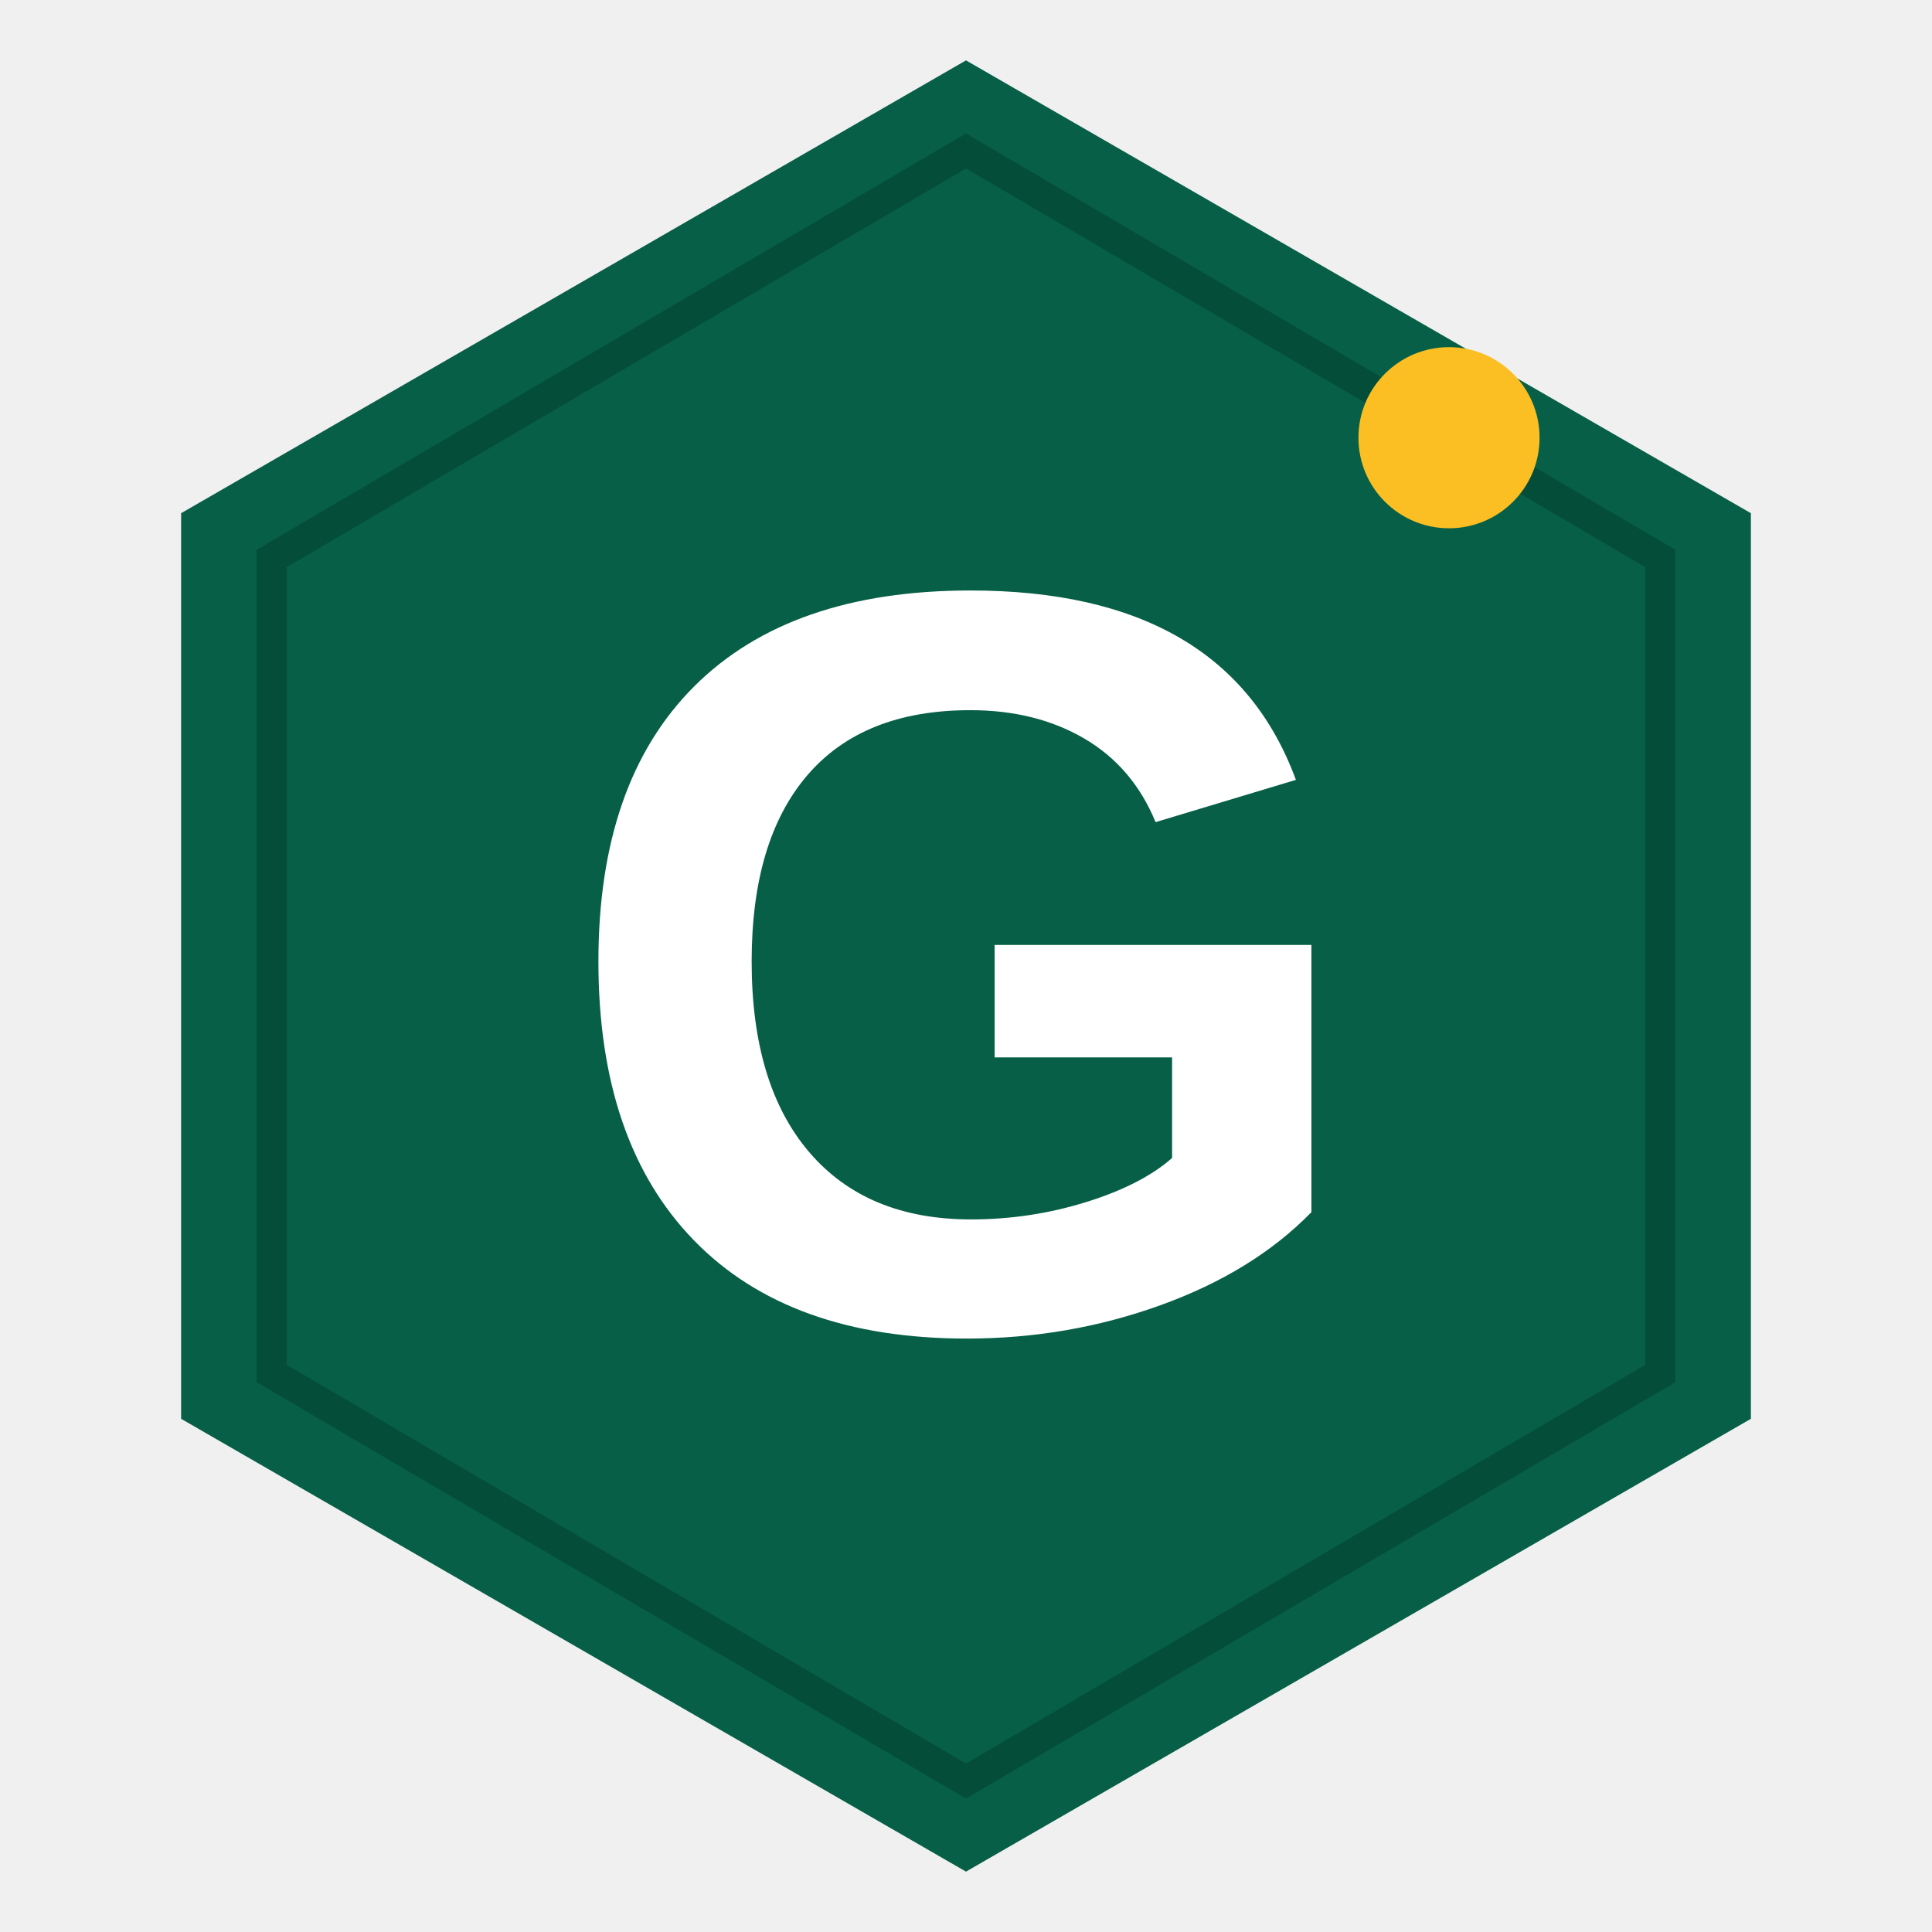
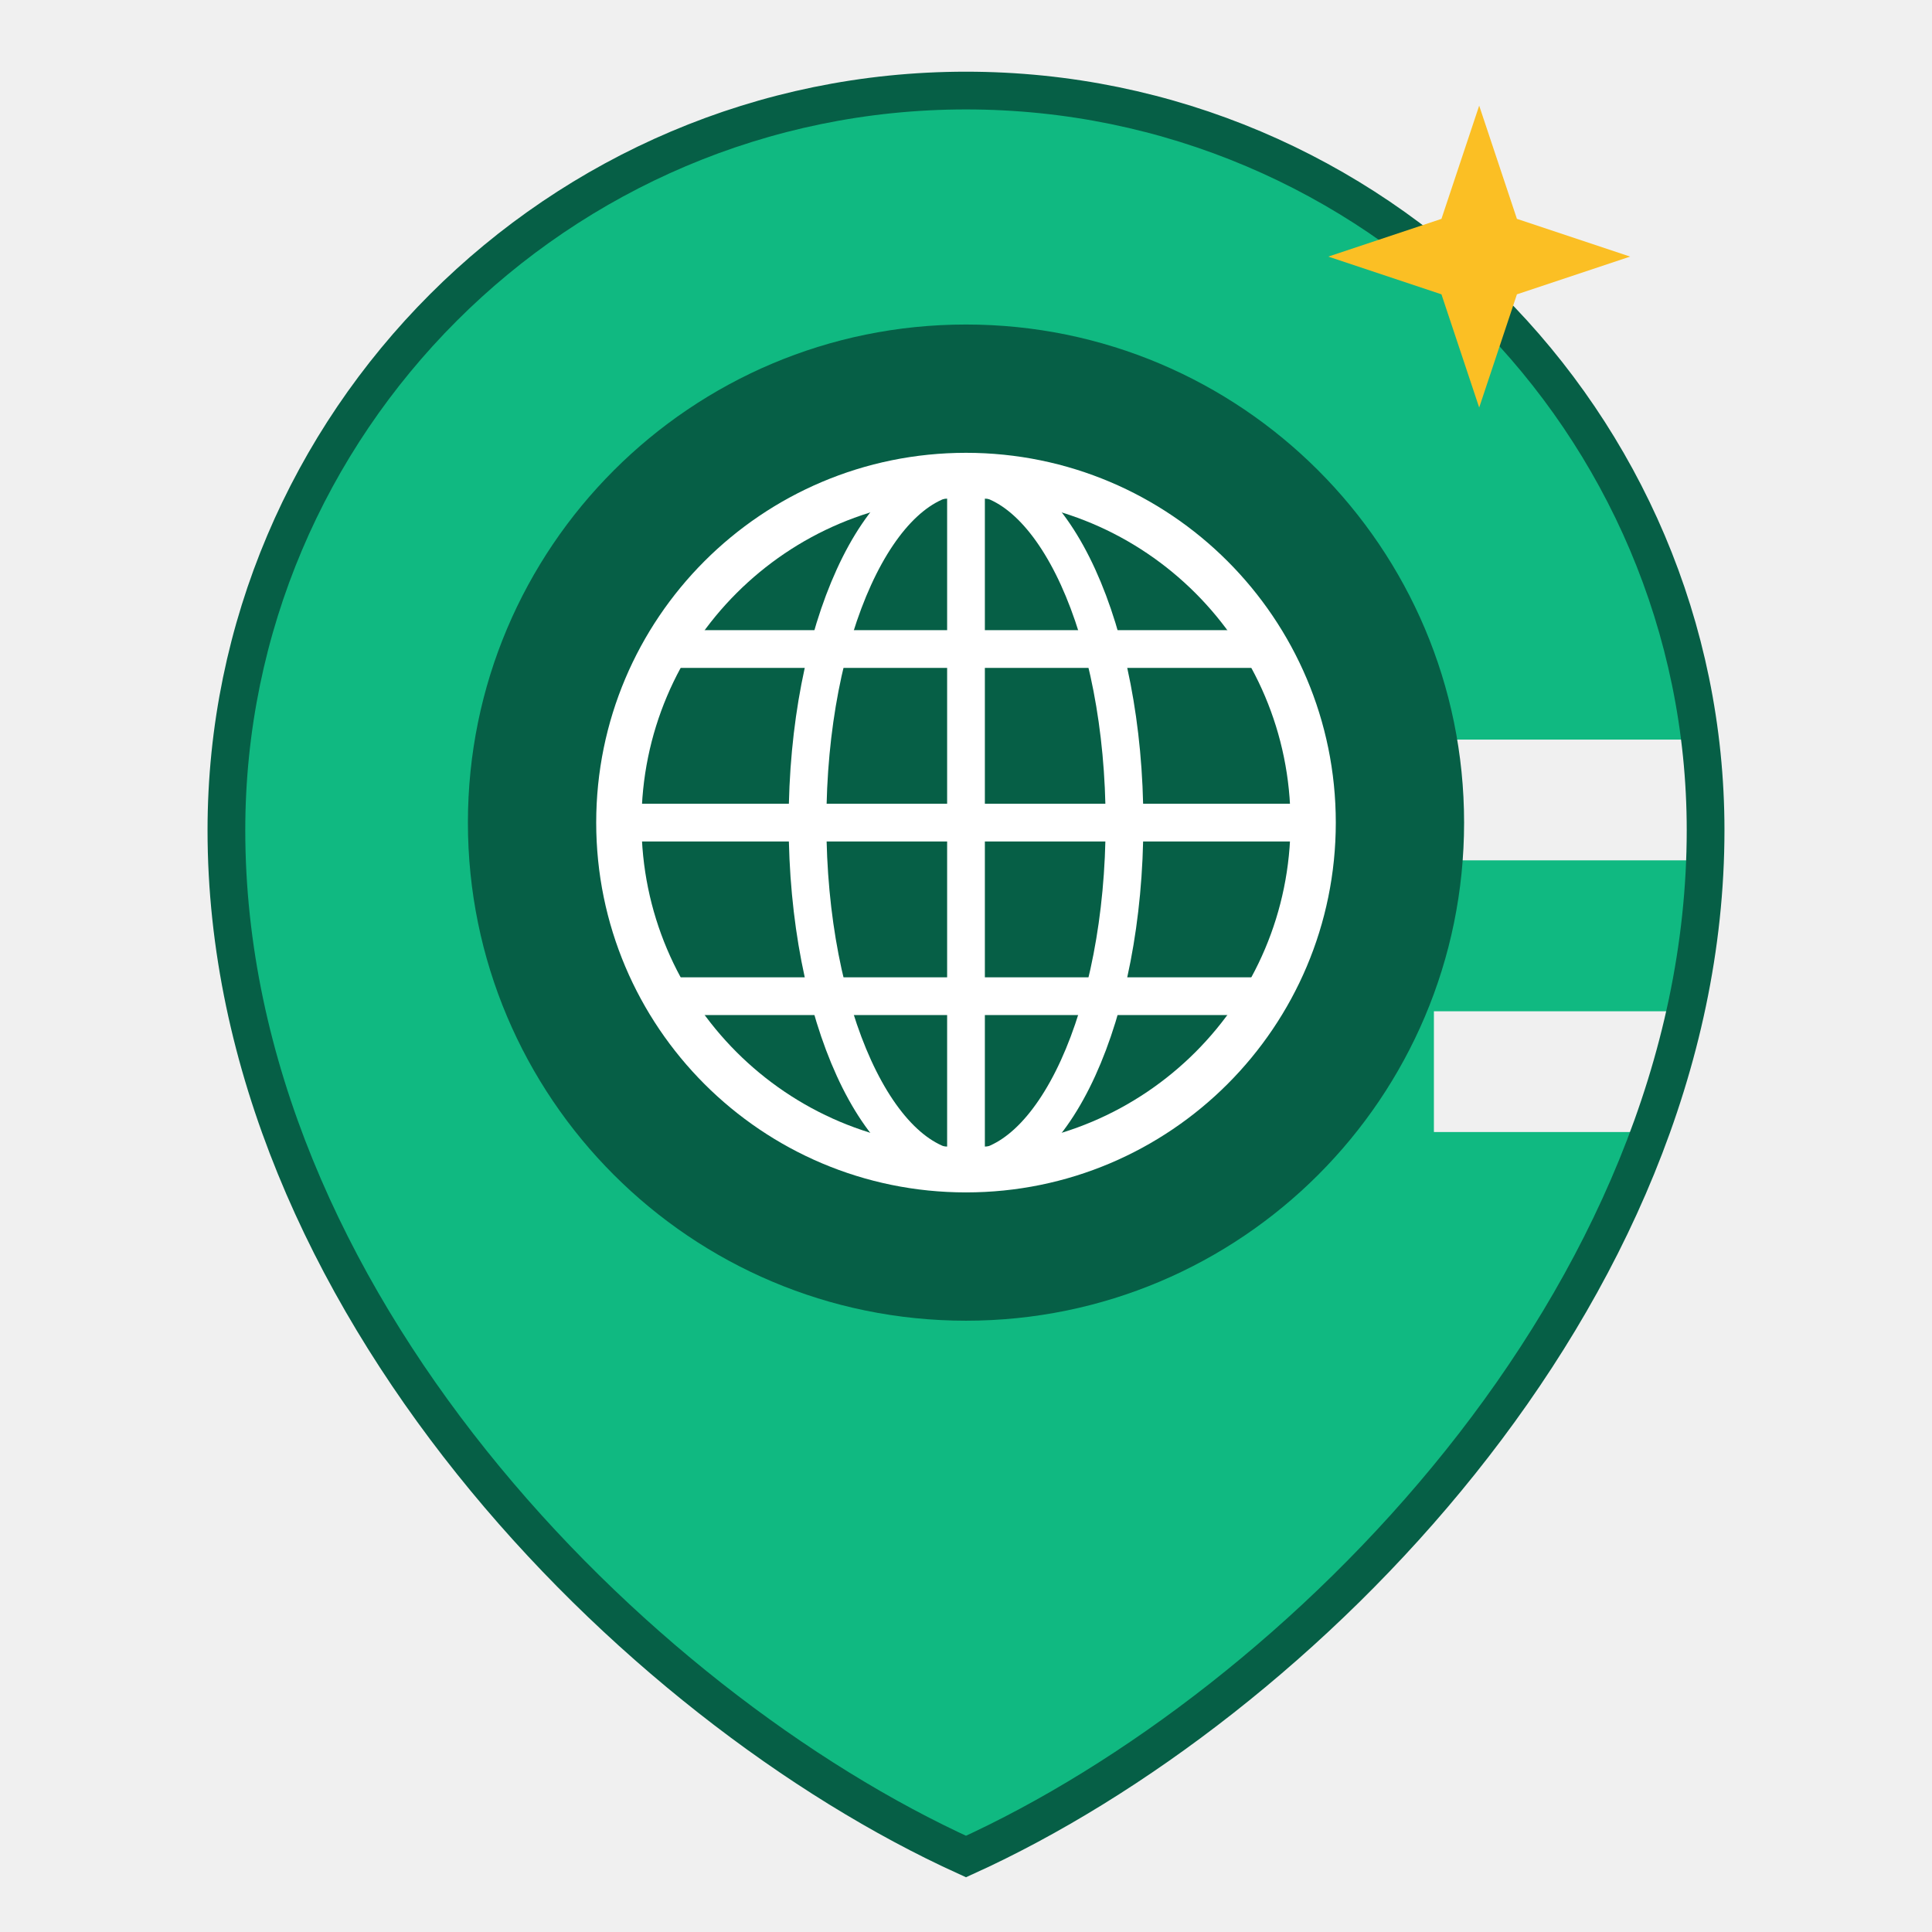
<svg xmlns="http://www.w3.org/2000/svg" viewBox="0 0 512 512" role="img" aria-label="Global Bizz Hub logo">
-   <polygon points="256,16 464,136 464,376 256,496 48,376 48,136" fill="#065F46" />
-   <polygon points="256,40 440,148 440,364 256,472 72,364 72,148" fill="none" stroke="#044E39" stroke-width="8" />
-   <text x="256" y="352" text-anchor="middle" font-family="Arial, Helvetica, sans-serif" font-size="280" font-weight="900" fill="#FFFFFF">G</text>
-   <circle cx="384" cy="116" r="24" fill="#FBBF24" />
+   <defs>
+     <mask id="g-cut">
+       <path d="M256 24 C148 24 60 112 60 220 C60 344 168 452 256 492 C344 452 452 344 452 220 C452 112 364 24 256 24 Z" fill="#FFFFFF" />
+       <rect x="380" y="196" width="80" height="32" fill="#000000" />
+       <rect x="380" y="268" width="80" height="32" fill="#000000" />
+     </mask>
+   </defs>
+   <path d="M256 24 C148 24 60 112 60 220 C60 344 168 452 256 492 C344 452 452 344 452 220 C452 112 364 24 256 24 Z" fill="#10B981" mask="url(#g-cut)" />
+   <path d="M256 24 C148 24 60 112 60 220 C60 344 168 452 256 492 C344 452 452 344 452 220 C452 112 364 24 256 24 Z" fill="none" stroke="#065F46" stroke-width="10" />
+   <circle cx="256" cy="218" r="132" fill="#065F46" />
+   <circle cx="256" cy="218" r="92" fill="none" stroke="#FFFFFF" stroke-width="12" />
+   <ellipse cx="256" cy="218" rx="42" ry="92" fill="none" stroke="#FFFFFF" stroke-width="10" />
+   <line x1="164" y1="218" x2="348" y2="218" stroke="#FFFFFF" stroke-width="10" />
+   <line x1="178" y1="172" x2="334" y2="172" stroke="#FFFFFF" stroke-width="10" />
+   <line x1="178" y1="264" x2="334" y2="264" stroke="#FFFFFF" stroke-width="10" />
+   <line x1="256" y1="126" x2="256" y2="310" stroke="#FFFFFF" stroke-width="10" />
+   <path d="M392 28 L402 58 L432 68 L402 78 L392 108 L382 78 L352 68 L382 58 Z" fill="#FBBF24" />
</svg>
